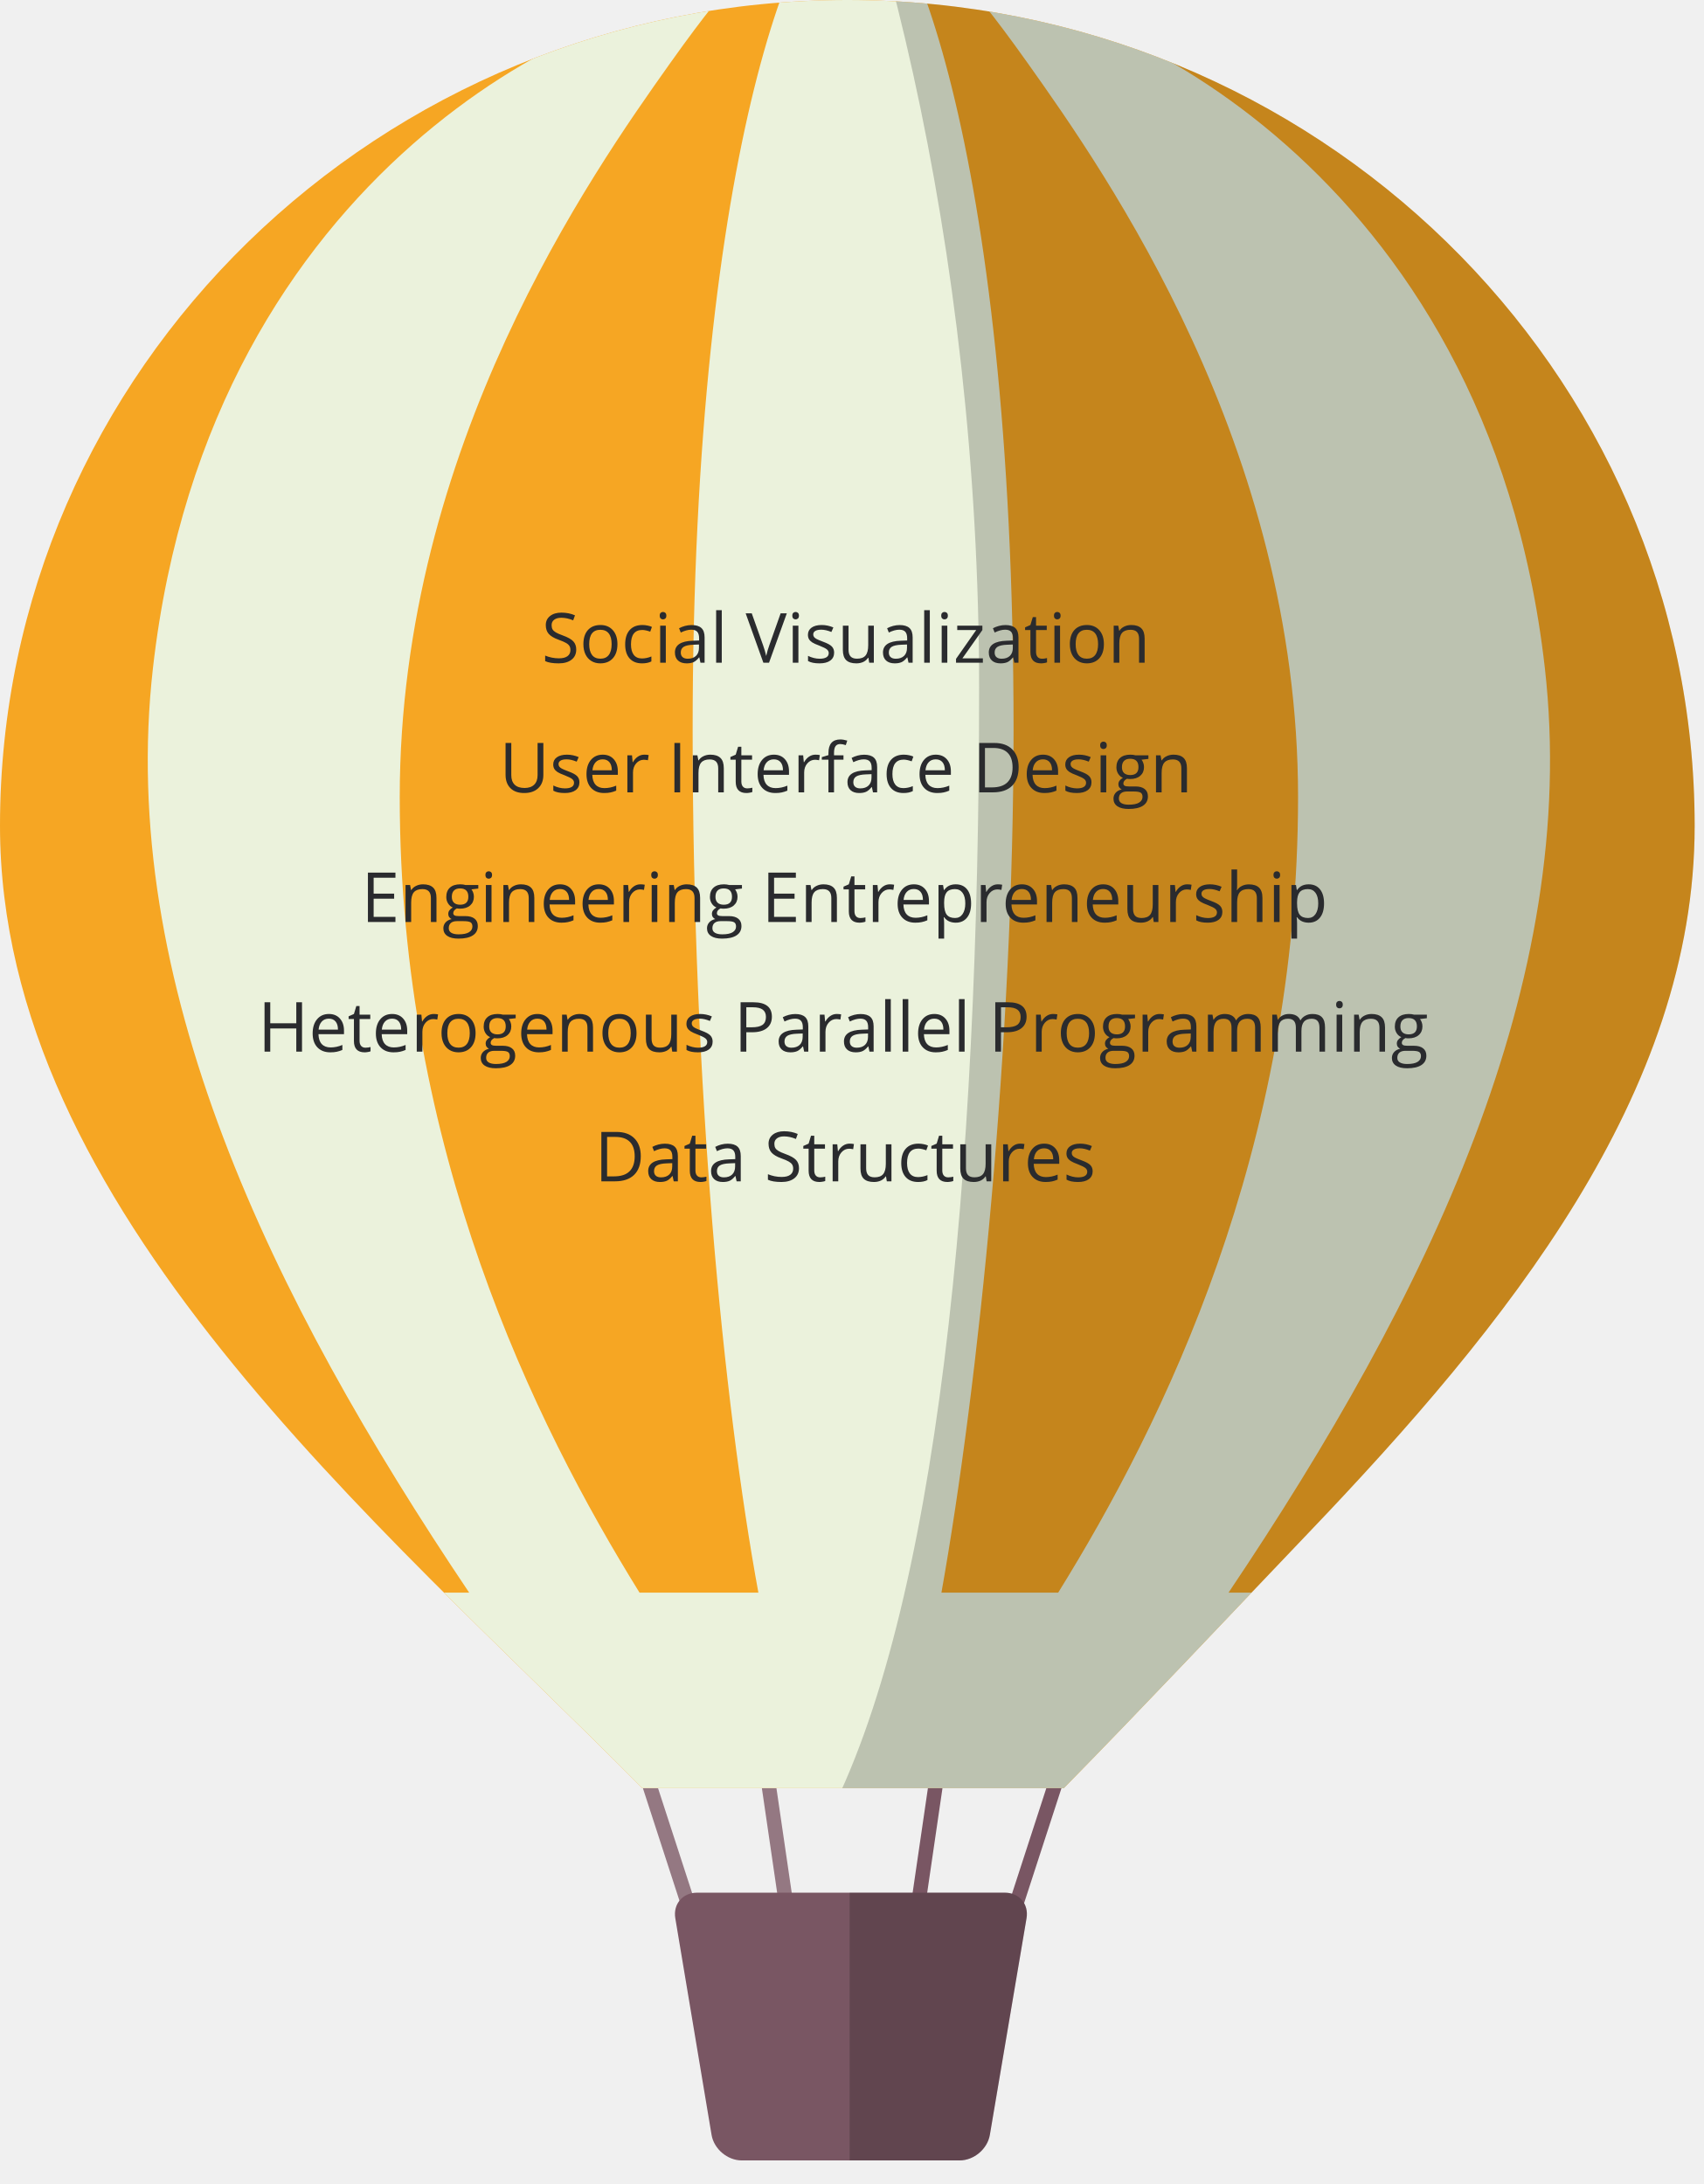
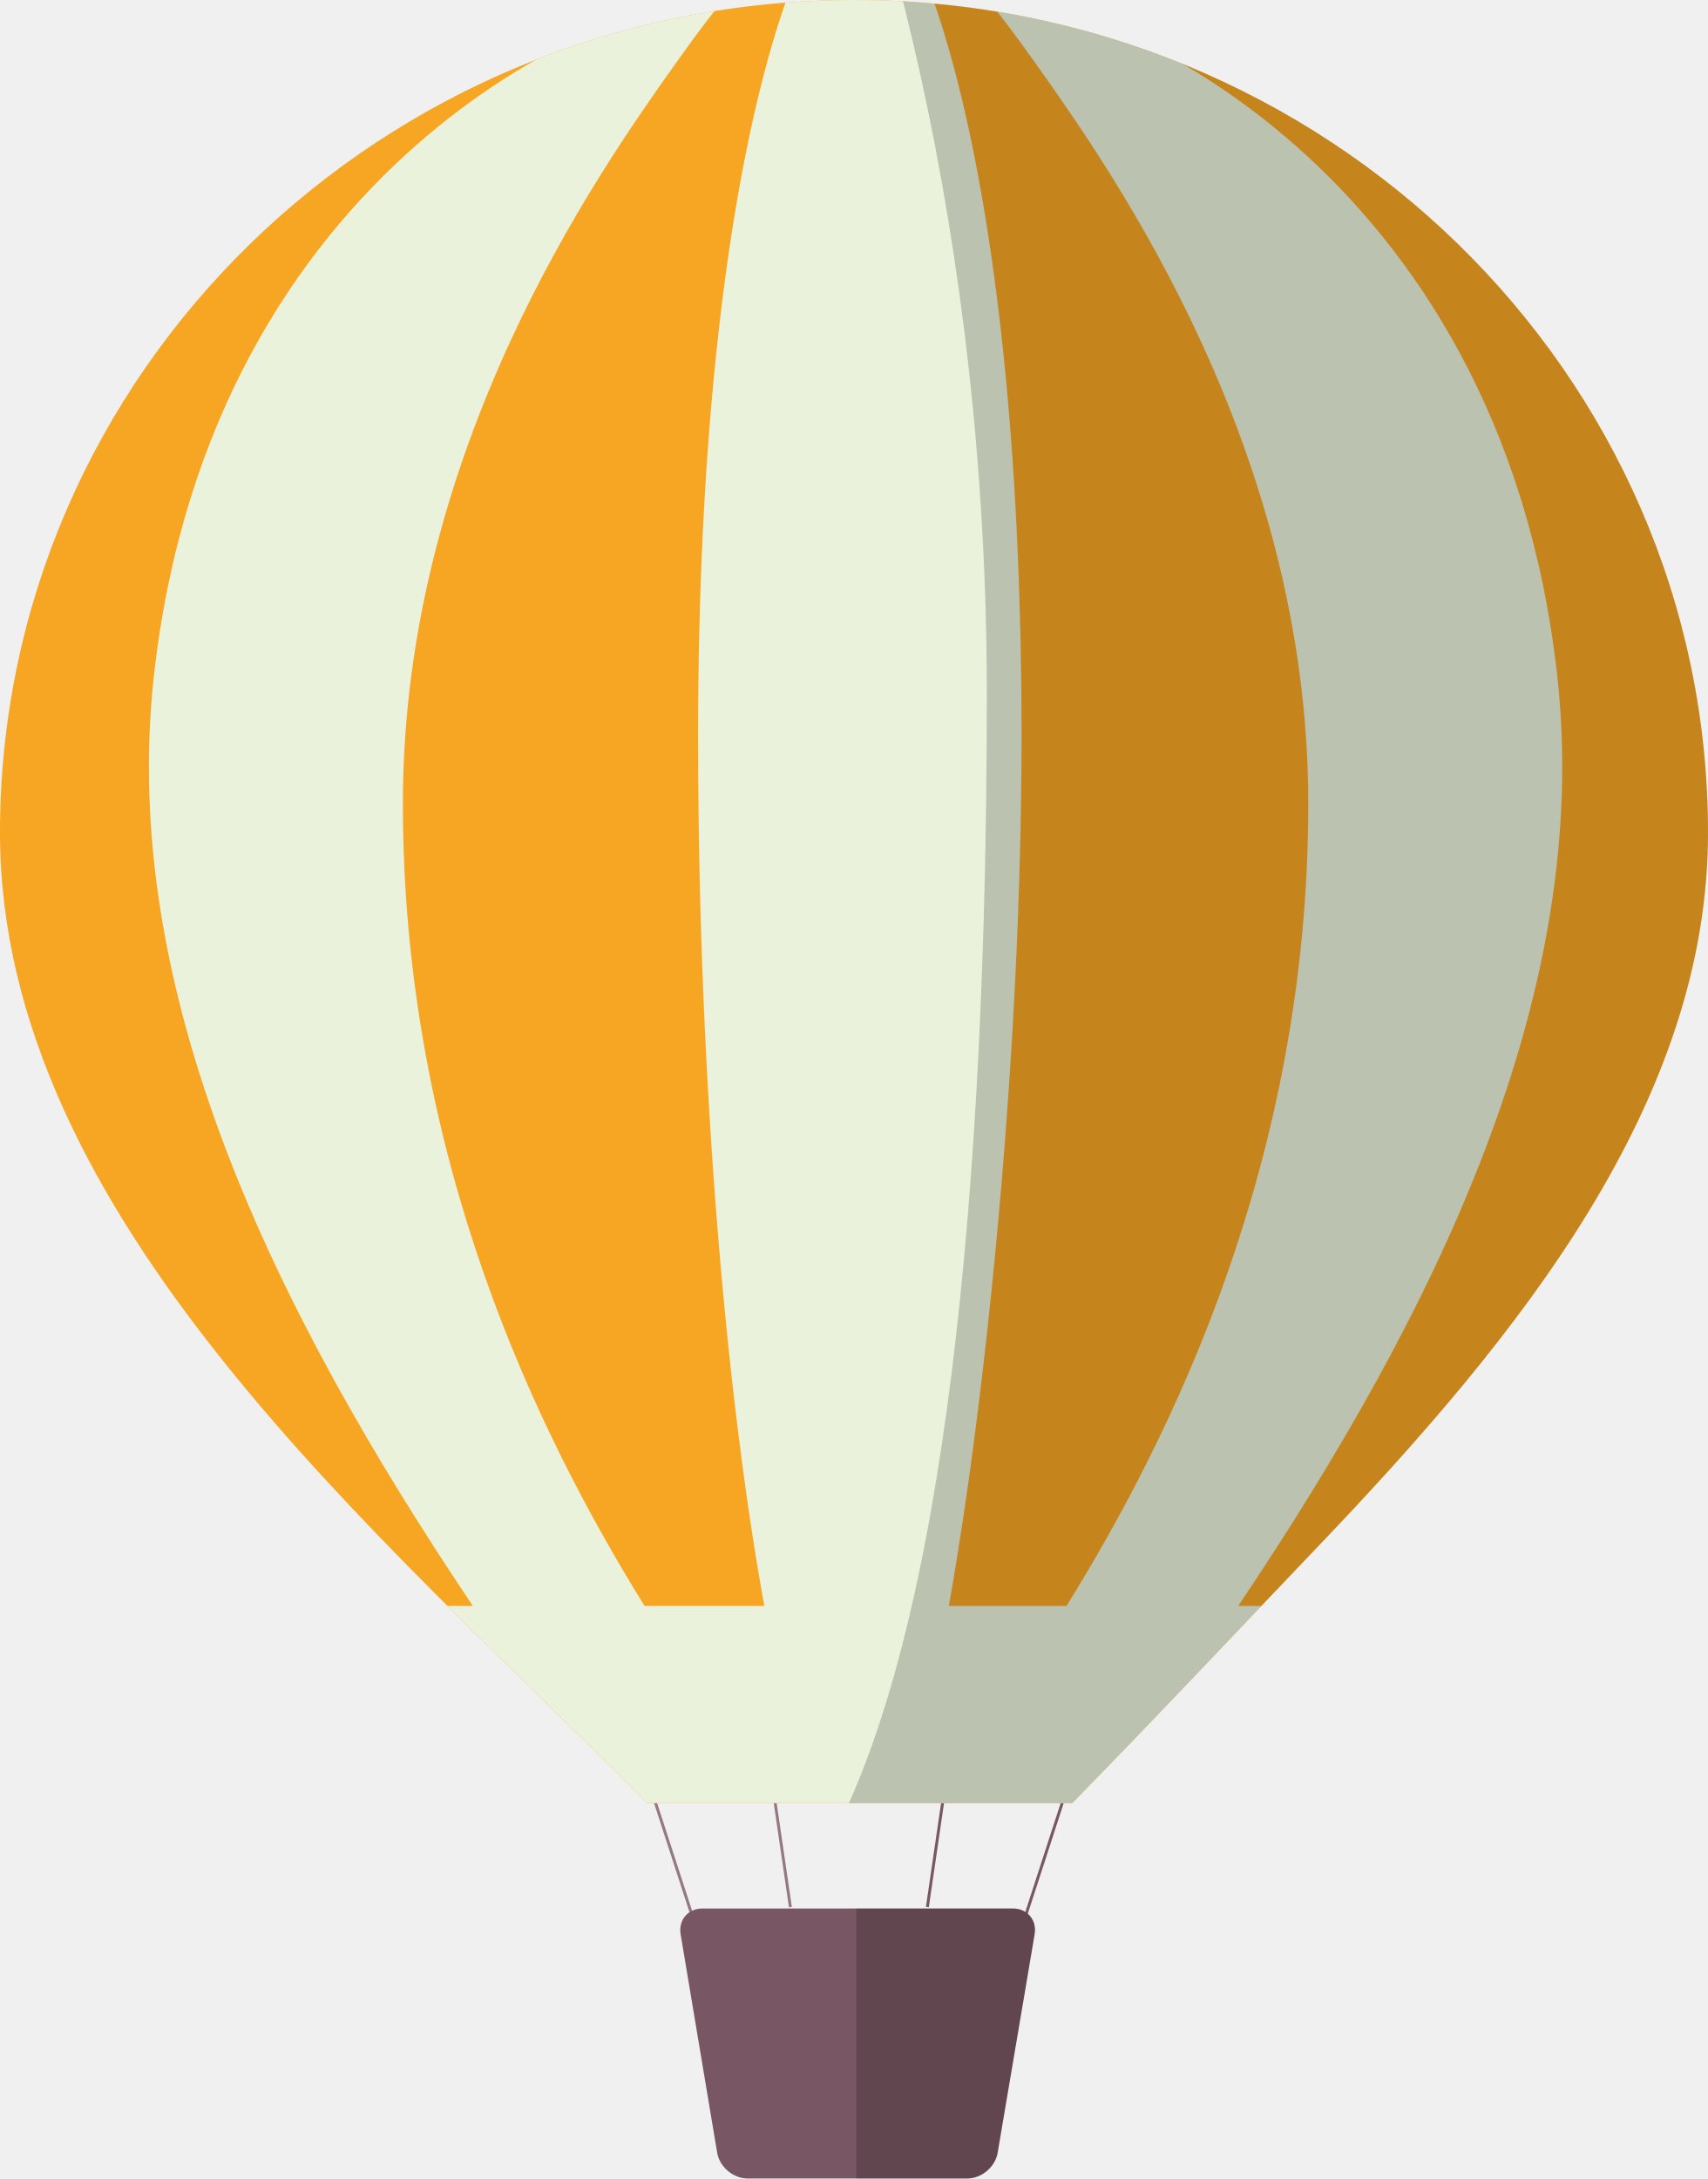
- <svg xmlns="http://www.w3.org/2000/svg" xmlns:xlink="http://www.w3.org/1999/xlink" width="591px" height="758px" viewBox="0 0 591 758" version="1.1">
+ <svg xmlns="http://www.w3.org/2000/svg" xmlns:xlink="http://www.w3.org/1999/xlink" width="588px" height="750px" viewBox="0 0 588 750" version="1.1">
  <defs>
-     <path id="path-1" d="M0.393,8.868 C-0.426,3.97 2.94,0 7.914,0 L114.757,0 C119.729,0 123.09,3.963 122.26,8.868 L109.533,84.058 C108.703,88.956 104.011,92.926 99.038,92.926 L23.452,92.926 C18.485,92.926 13.793,88.948 12.975,84.058 L0.393,8.868 Z" />
-     <path id="path-3" d="M222.865,620.613 L369.112,620.613 C396.705,592.495 424.478,562.926 453.992,532.023 C522.847,459.926 588,379.606 588,286.612 C588,128.32 456.372,0 294,0 C131.628,0 0,128.32 0,286.612 C0,419.348 130.843,527.793 222.865,620.613 Z" />
+     <path d="M0.393,8.868 C-0.426,3.97 2.94,0 7.914,0 L114.757,0 C119.729,0 123.09,3.963 122.26,8.868 L109.533,84.058 C108.703,88.956 104.011,92.926 99.038,92.926 L23.452,92.926 C18.485,92.926 13.793,88.948 12.975,84.058 L0.393,8.868 Z" id="path-1" />
+     <path d="M222.865,620.613 L369.112,620.613 C396.705,592.495 424.478,562.926 453.992,532.023 C522.847,459.926 588,379.606 588,286.612 C588,128.32 456.372,0 294,0 C131.628,0 0,128.32 0,286.612 C0,419.348 130.843,527.793 222.865,620.613 Z" id="path-3" />
+     <path d="M222.865,620.613 L369.112,620.613 C396.705,592.495 424.478,562.926 453.992,532.023 C522.847,459.926 588,379.606 588,286.612 C588,128.32 456.372,0 294,0 C131.628,0 0,128.32 0,286.612 C0,419.348 130.843,527.793 222.865,620.613 Z" id="path-5" />
  </defs>
-   <g id="assets" stroke="none" stroke-width="1" fill="none" fill-rule="evenodd">
+   <g id="Page-1" stroke="none" stroke-width="1" fill="none" fill-rule="evenodd">
    <g id="bln2">
      <g id="ballon-+-University-of-Illino-+-B.S-Computer-Enginee">
-         <g id="Group" transform="translate(217.8965, 592.0054)" stroke-width="5" stroke-linecap="square">
+         <g id="Group" transform="translate(217.8965, 592.0054)">
          <path d="M0.698,6.772 L23.732,77.657" id="Line" stroke="#947882" />
          <path d="M44.856,0.391 L54.208,64.416" id="Line-Copy" stroke="#947882" />
          <path d="M101.362,0.364 L110.714,64.389" id="Line-Copy" stroke="#795663" transform="translate(106.0383, 32.37614) scale(-1, 1) translate(-106.0383, -32.37614) " />
-           <path d="M131.804,6.772 L154.838,77.657" id="Line" stroke="#795663" transform="translate(143.3381, 42.22987) scale(-1, 1) translate(-143.3381, -42.22987) " />
+           <path d="M131.839,6.772 L154.872,77.657" id="Line" stroke="#795663" transform="translate(143.3556, 42.21494) scale(-1, 1) translate(-143.3556, -42.21494) " />
        </g>
        <g id="Rectangle-7" transform="translate(233.9183, 656.8937)">
-           <mask id="mask-2" fill="white">
-             <use xlink:href="#path-1" />
-           </mask>
-           <use id="Mask" fill="#795663" xlink:href="#path-1" />
-           <rect fill-opacity="0.2" fill="#000000" mask="url(#mask-2)" x="60.883" y="-18.425" width="66.49" height="114.556" />
+           <g id="Mask" fill="#795663" fill-rule="nonzero">
+             <path d="M0.393,8.868 C-0.426,3.97 2.94,0 7.914,0 L114.757,0 C119.729,0 123.09,3.963 122.26,8.868 L109.533,84.058 C108.703,88.956 104.011,92.926 99.038,92.926 L23.452,92.926 C18.485,92.926 13.793,88.948 12.975,84.058 L0.393,8.868 Z" id="path-1" />
+           </g>
+           <g id="Clipped">
+             <mask id="mask-2" fill="white">
+               <use xlink:href="#path-1" />
+             </mask>
+             <g id="path-1" />
+             <rect id="Rectangle-path" fill-opacity="0.2" fill="#000000" fill-rule="nonzero" mask="url(#mask-2)" x="60.883" y="-18.425" width="66.49" height="114.556" />
+           </g>
        </g>
        <g id="Rectangle-6">
-           <mask id="mask-4" fill="white">
-             <use xlink:href="#path-3" />
-           </mask>
-           <use id="Mask" fill="#F6A623" xlink:href="#path-3" />
-           <path d="M262.35,620.845 L326.762,620.845 C330.566,627.82 291.283,737.913 377.981,620.845 L451.815,620.845 L451.815,552.752 L426.269,552.752 C495.168,450.188 548.413,340.899 536.015,231.799 C516.099,56.538 379.514,-3.18496163e-08 345.816,-3.18496163e-08 C335.805,-3.18496163e-08 329.852,-15.757 356.736,22.125 C383.619,60.006 450.389,154.988 450.389,276.588 C450.389,398.917 403.656,493.899 367.161,552.752 L326.649,552.752 C339.577,480.271 351.678,361.156 351.678,253.395 C351.678,48.854 313.271,-38.691 296.003,-38.691 C278.735,-38.691 240.327,48.854 240.327,253.395 C240.327,377.71 250.991,486.521 263.137,552.752 L221.897,552.752 C185.406,493.895 138.696,398.931 138.696,276.633 C138.696,155.033 205.466,60.051 232.35,22.17 C259.234,-15.712 253.281,0.045 243.27,0.045 C209.572,0.045 72.986,56.583 53.07,231.844 C40.675,340.928 93.902,450.201 162.787,552.752 L140.191,552.752 L140.191,620.845 L211.071,620.845 C298.005,738.247 258.344,627.376 262.35,620.845 Z" fill="#EBF2DC" mask="url(#mask-4)" />
-           <path d="M262.241,-133.986 C287.009,-141.701 312.937,-145.798 339.637,-145.798 C514.411,-145.798 656.093,29.766 656.093,246.335 C656.093,462.905 503.326,632.918 328.552,632.918 C310.367,632.918 303.625,636.568 286.279,632.918 C325.196,559.414 339.724,410.485 339.724,238.725 C339.724,85.556 304.461,-52.3 262.241,-133.986 L262.241,-133.986 Z" id="Oval-10" fill-opacity="0.2" fill="#000000" mask="url(#mask-4)" />
+           <g id="Mask" fill="#F6A623" fill-rule="nonzero">
+             <path d="M222.865,620.613 L369.112,620.613 C396.705,592.495 424.478,562.926 453.992,532.023 C522.847,459.926 588,379.606 588,286.612 C588,128.32 456.372,0 294,0 C131.628,0 0,128.32 0,286.612 C0,419.348 130.843,527.793 222.865,620.613 Z" id="path-3" />
+           </g>
+           <g id="Clipped">
+             <mask id="mask-4" fill="white">
+               <use xlink:href="#path-3" />
+             </mask>
+             <g id="path-3" />
+             <path d="M262.35,620.845 L326.762,620.845 C330.566,627.82 291.283,737.913 377.981,620.845 L451.815,620.845 L451.815,552.752 L426.269,552.752 C495.168,450.188 548.413,340.899 536.015,231.799 C516.099,56.538 379.514,-3.18496163e-08 345.816,-3.18496163e-08 C335.805,-3.18496163e-08 329.852,-15.757 356.736,22.125 C383.619,60.006 450.389,154.988 450.389,276.588 C450.389,398.917 403.656,493.899 367.161,552.752 L326.649,552.752 C339.577,480.271 351.678,361.156 351.678,253.395 C351.678,48.854 313.271,-38.691 296.003,-38.691 C278.735,-38.691 240.327,48.854 240.327,253.395 C240.327,377.71 250.991,486.521 263.137,552.752 L221.897,552.752 C185.406,493.895 138.696,398.931 138.696,276.633 C138.696,155.033 205.466,60.051 232.35,22.17 C259.234,-15.712 253.281,0.045 243.27,0.045 C209.572,0.045 72.986,56.583 53.07,231.844 C40.675,340.928 93.902,450.201 162.787,552.752 L140.191,552.752 L140.191,620.845 L211.071,620.845 C298.005,738.247 258.344,627.376 262.35,620.845 Z" id="Shape" fill="#EBF2DC" fill-rule="nonzero" mask="url(#mask-4)" />
+           </g>
+           <g id="Oval-10-Clipped">
+             <mask id="mask-6" fill="white">
+               <use xlink:href="#path-5" />
+             </mask>
+             <g id="path-3" />
+             <path d="M262.241,-133.986 C287.009,-141.701 312.937,-145.798 339.637,-145.798 C514.411,-145.798 656.093,29.766 656.093,246.335 C656.093,462.905 503.326,632.918 328.552,632.918 C310.367,632.918 303.625,636.568 286.279,632.918 C325.196,559.414 339.724,410.485 339.724,238.725 C339.724,85.556 304.461,-52.3 262.241,-133.986 Z" id="Oval-10" fill-opacity="0.2" fill="#000000" fill-rule="nonzero" mask="url(#mask-6)" />
+           </g>
        </g>
-       </g>
-       <g id="B.S-Computer-Enginee-+-University-of-Illino" transform="translate(86, 204)" font-weight="normal" font-family="Open Sans" fill="#2A2B2E" font-size="24">
-         <text id="Social-Visualization">
-           <tspan x="101.908" y="26">Social Visualization </tspan>
-           <tspan x="87.23" y="71">User Interface Design </tspan>
-           <tspan x="39.301" y="116">Engineering Entrepreneurship </tspan>
-           <tspan x="3.43" y="161">Heterogenous Parallel Programming </tspan>
-           <tspan x="120.295" y="206">Data Structures </tspan>
-         </text>
      </g>
    </g>
  </g>
</svg>
